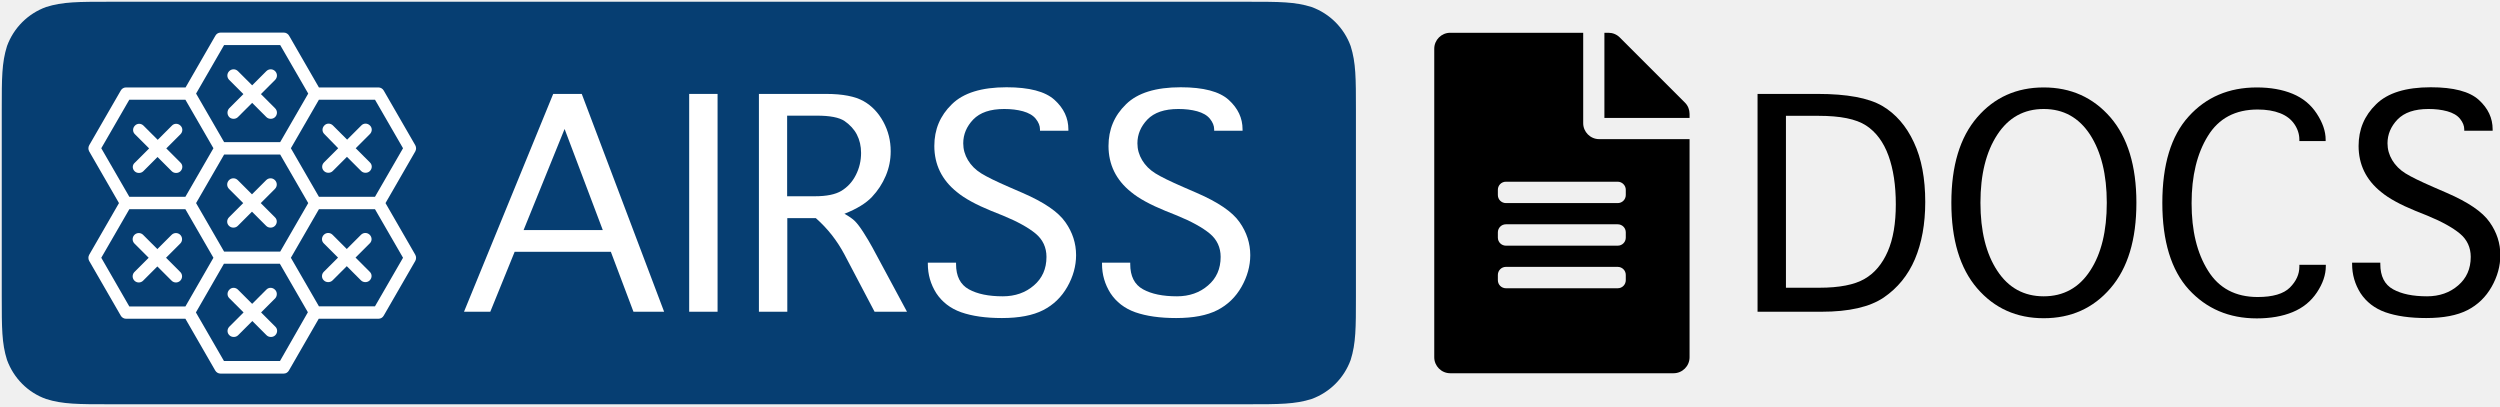
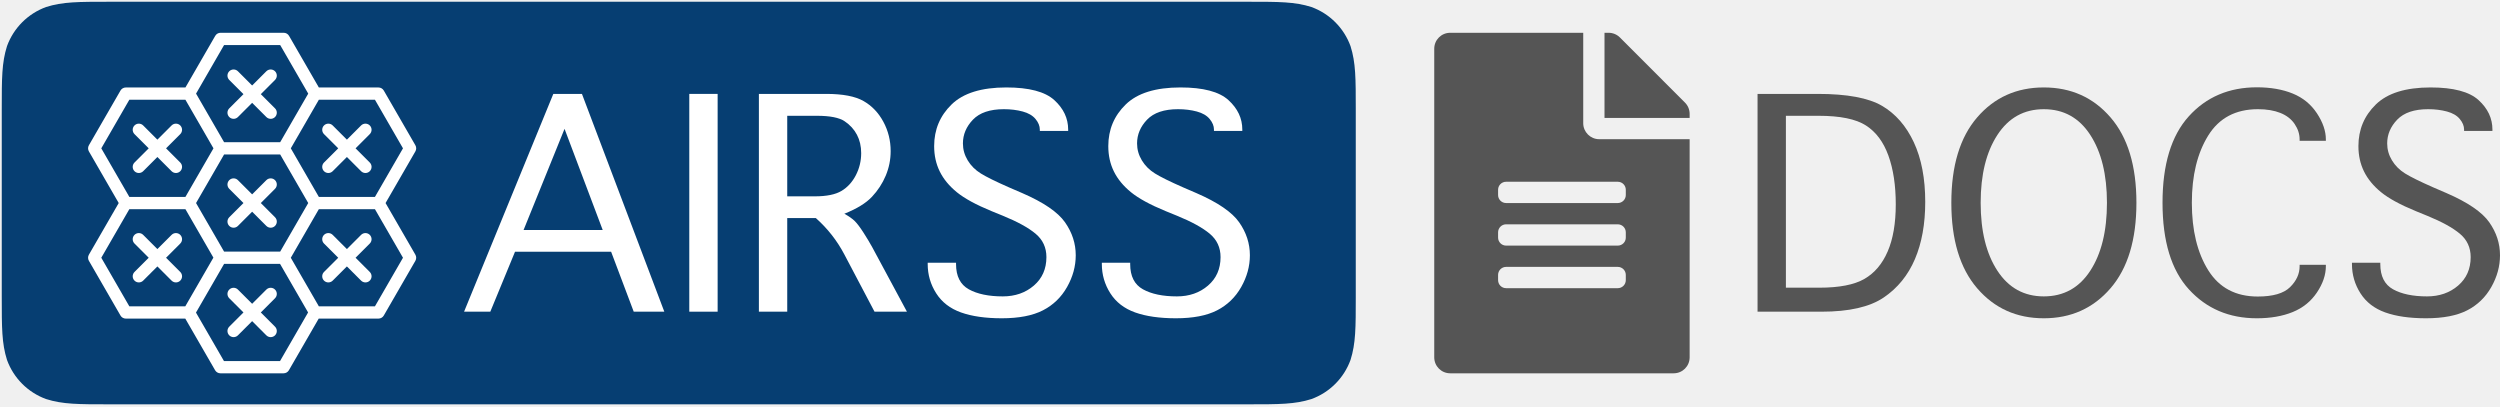
- <svg xmlns="http://www.w3.org/2000/svg" xmlns:xlink="http://www.w3.org/1999/xlink" version="1.1" id="Layer_1" x="0px" y="0px" viewBox="0 0 1426.7 231.7" style="enable-background:new 0 0 1426.7 231.7;" xml:space="preserve" shape-rendering="geometricPrecision">
+ <svg xmlns="http://www.w3.org/2000/svg" xmlns:xlink="http://www.w3.org/1999/xlink" version="1.1" id="Layer_1" x="0px" y="0px" viewBox="0 0 1426.67 231.736" style="enable-background:new 0 0 1426.67 231.736;" xml:space="preserve">
  <style type="text/css">
	.st0{clip-path:url(#SVGID_2_);fill:#063E72;}
	.st1{fill:#FFFFFF;}
- 	.st2{fill:none;stroke:#FFFFFF;stroke-width:7;stroke-linecap:round;stroke-linejoin:round;stroke-miterlimit:10;}
+ 	.st2{fill:#555555;}
</style>
  <g>
    <defs>
-       <rect id="SVGID_1_" width="774.7" height="231.7" />
+       <rect id="SVGID_1_" width="774.695" height="231.736" />
    </defs>
    <clipPath id="SVGID_2_">
      <use xlink:href="#SVGID_1_" style="overflow:visible;" />
    </clipPath>
-     <path class="st0" d="M62.3,1h650.2c17.6,0,26.5,0,36,3c10.4,3.8,18.5,11.9,22.3,22.3c3,9.5,3,18.4,3,36.2v106.9c0,17.6,0,26.5-3,36   c-3.8,10.4-11.9,18.5-22.3,22.3c-9.5,3-18.4,3-36.2,3H62.3c-17.6,0-26.5,0-36-3C15.9,224,7.8,215.8,4,205.4C1,196,1,187,1,169.2   V62.3c0-17.6,0-26.5,3-36C7.8,15.9,15.9,7.8,26.3,4c9.5-3,18.4-3,36.2-3H62.3z" />
+     <path class="st0" d="M62.266,1h650.163c17.565,0,26.484,0,35.957,3.002   c10.367,3.773,18.534,11.94,22.307,22.307   c3.002,9.473,3.002,18.392,3.002,36.229v106.931c0,17.565,0,26.483-3.002,35.957   c-3.773,10.367-11.94,18.534-22.307,22.307   c-9.473,3.002-18.392,3.002-36.229,3.002H62.266c-17.565,0-26.483,0-35.957-3.002   c-10.367-3.773-18.533-11.94-22.307-22.307C1,195.953,1,187.034,1,169.197V62.266   c0-17.565,0-26.483,3.002-35.957C7.776,15.942,15.942,7.776,26.309,4.002   c9.474-3.002,18.392-3.002,36.229-3.002H62.266z" />
  </g>
+   <path class="st1" d="M279.805,177.868h-14.975l50.93-124.281h16.336l47.006,124.281h-17.457  l-12.893-34.193h-54.854L279.805,177.868z M298.783,131.262h45.164l-21.781-57.736  L298.783,131.262z" />
+   <path class="st1" d="M409.531,177.868h-16.176v-124.281h16.176V177.868z" />
+   <path class="st1" d="M449.25,177.868h-16.176v-124.281h38.438  c9.449,0,16.549,1.361,21.301,4.084c4.751,2.723,8.515,6.66,11.291,11.812  c2.775,5.152,4.164,10.744,4.164,16.776c0,4.858-0.935,9.517-2.803,13.974  c-1.869,4.458-4.498,8.488-7.888,12.092c-3.391,3.604-8.636,6.82-15.735,9.649  c2.669,1.495,4.671,2.91,6.006,4.244c1.334,1.335,2.963,3.497,4.885,6.486  c1.922,2.99,3.604,5.793,5.045,8.408l19.779,36.756h-18.498l-17.217-32.672  c-4.164-7.9-9.583-14.814-16.256-20.74H449.25V177.868z M449.25,112.044h15.775  c6.673,0,11.731-1.027,15.175-3.083c3.443-2.055,6.179-5.045,8.208-8.969  c2.028-3.924,3.043-8.128,3.043-12.612c0-3.896-0.801-7.38-2.402-10.45  c-1.602-3.069-3.951-5.646-7.047-7.728c-3.097-2.082-8.355-3.123-15.775-3.123  H449.25V112.044z" />
+   <path class="st1" d="M529.408,149.921h16.176v0.801c0,6.887,2.429,11.679,7.287,14.374  c4.857,2.696,11.317,4.044,19.379,4.044c7.047,0,12.959-2.055,17.737-6.166  c4.777-4.11,7.167-9.529,7.167-16.256c0-5.445-2.056-9.89-6.166-13.333  c-4.111-3.443-10.357-6.873-18.738-10.29l-6.486-2.643  c-8.809-3.63-15.389-7.22-19.739-10.771c-4.352-3.55-7.595-7.487-9.729-11.812  c-2.136-4.324-3.203-9.155-3.203-14.494c0-9.396,3.323-17.323,9.97-23.783  c6.646-6.459,17.043-9.689,31.19-9.689c12.973,0,22.102,2.402,27.387,7.207  s7.928,10.41,7.928,16.816v0.801H593.391v-0.801c0-2.028-0.814-4.03-2.442-6.006  c-1.629-1.975-4.071-3.403-7.327-4.284c-3.257-0.881-6.834-1.321-10.73-1.321  c-7.955,0-13.841,1.989-17.657,5.966c-3.817,3.978-5.726,8.502-5.726,13.573  c0,3.417,0.907,6.634,2.723,9.649c1.814,3.017,4.311,5.513,7.487,7.487  c3.176,1.976,8.528,4.618,16.056,7.928l7.607,3.283  c12.172,5.285,20.3,10.838,24.384,16.656c4.084,5.819,6.126,12.092,6.126,18.818  c0,6.246-1.655,12.292-4.965,18.138c-3.311,5.846-7.901,10.277-13.773,13.293  c-5.873,3.016-13.693,4.524-23.463,4.524c-9.289,0-17.044-1.108-23.263-3.323  c-6.22-2.215-10.944-5.858-14.174-10.931c-3.23-5.071-4.845-10.623-4.845-16.656  V149.921z" />
+   <path class="st1" d="M628.785,149.921h16.176v0.801c0,6.887,2.429,11.679,7.287,14.374  c4.857,2.696,11.317,4.044,19.379,4.044c7.047,0,12.959-2.055,17.737-6.166  c4.777-4.11,7.167-9.529,7.167-16.256c0-5.445-2.056-9.89-6.166-13.333  c-4.111-3.443-10.357-6.873-18.738-10.29l-6.486-2.643  c-8.809-3.63-15.389-7.22-19.739-10.771c-4.352-3.55-7.595-7.487-9.729-11.812  c-2.136-4.324-3.203-9.155-3.203-14.494c0-9.396,3.323-17.323,9.97-23.783  c6.646-6.459,17.043-9.689,31.19-9.689c12.973,0,22.102,2.402,27.387,7.207  s7.928,10.41,7.928,16.816v0.801h-16.176v-0.801c0-2.028-0.814-4.03-2.442-6.006  c-1.629-1.975-4.071-3.403-7.327-4.284c-3.257-0.881-6.834-1.321-10.73-1.321  c-7.955,0-13.841,1.989-17.657,5.966c-3.817,3.978-5.726,8.502-5.726,13.573  c0,3.417,0.907,6.634,2.723,9.649c1.814,3.017,4.311,5.513,7.487,7.487  c3.176,1.976,8.528,4.618,16.056,7.928l7.607,3.283  c12.172,5.285,20.3,10.838,24.384,16.656c4.084,5.819,6.126,12.092,6.126,18.818  c0,6.246-1.655,12.292-4.965,18.138c-3.311,5.846-7.901,10.277-13.773,13.293  c-5.873,3.016-13.693,4.524-23.463,4.524c-9.289,0-17.044-1.108-23.263-3.323  c-6.22-2.215-10.944-5.858-14.174-10.931c-3.23-5.071-4.845-10.623-4.845-16.656  V149.921z" />
+   <path class="st1" d="M94.763,147.089l8.109-8.108c1.367-1.367,1.367-3.583,0-4.95  c-1.367-1.366-3.583-1.366-4.95,0l-8.108,8.109l-8.108-8.109  c-1.367-1.366-3.583-1.366-4.95,0c-1.367,1.367-1.367,3.583,0,4.95l8.109,8.108  l-8.109,8.109c-1.367,1.366-1.367,3.583,0,4.949  c0.684,0.684,1.58,1.025,2.475,1.025s1.792-0.342,2.475-1.025l8.108-8.108  l8.108,8.108c0.684,0.684,1.58,1.025,2.475,1.025s1.792-0.342,2.475-1.025  c1.367-1.366,1.367-3.583,0-4.949L94.763,147.089z" />
+   <path class="st1" d="M220.028,115.868l17.016-29.471c0.625-1.083,0.625-2.417,0-3.5l-18.026-31.222  c-0.625-1.083-1.781-1.75-3.031-1.75h-34.027l-17.015-29.471  c-0.625-1.083-1.781-1.75-3.031-1.75h-36.051c-1.25,0-2.406,0.667-3.031,1.75  l-17.016,29.471H71.788c-1.25,0-2.406,0.667-3.031,1.75L50.731,82.897  c-0.625,1.083-0.625,2.417,0,3.5l17.016,29.471l-17.016,29.472c-0.625,1.083-0.625,2.417,0,3.5  l18.026,31.221c0.625,1.083,1.781,1.75,3.031,1.75h33.948l17.015,29.472  c0.625,1.083,1.781,1.75,3.031,1.75h36.051c1.25,0,2.406-0.667,3.031-1.75l17.016-29.472  h34.106c1.25,0,2.406-0.667,3.031-1.75l18.026-31.221c0.625-1.083,0.625-2.417,0-3.5  L220.028,115.868z M229.971,84.647l-16.005,27.721h-32.006l-16.005-27.721  l16.005-27.722h32.006L229.971,84.647z M127.885,143.589l-16.005-27.722l16.005-27.721  h32.004l16.005,27.721l-16.005,27.722H127.885z M127.882,25.704h32.01l16.003,27.718  l-16.006,27.725h-32.004l-16.006-27.724L127.882,25.704z M73.808,56.925h32.007  l16.005,27.722l-16.005,27.721h-32.007L57.803,84.647L73.808,56.925z M57.803,147.089  l16.005-27.722h32.007l15.965,27.653l-16.044,27.79H73.808L57.803,147.089z   M159.813,206.032h-32.01l-15.964-27.651l16.046-27.792h31.928l16.005,27.721  L159.813,206.032z M213.966,174.81h-32.01l-16.003-27.718l16.006-27.725h32.006  l16.005,27.722L213.966,174.81z" />
+   <path class="st1" d="M130.829,66.788c0.684,0.683,1.58,1.025,2.475,1.025  s1.792-0.342,2.475-1.025l8.108-8.108l8.108,8.108  c0.684,0.683,1.58,1.025,2.475,1.025s1.792-0.342,2.475-1.025  c1.367-1.367,1.367-3.583,0-4.95l-8.108-8.108l8.108-8.108  c1.367-1.367,1.367-3.583,0-4.95c-1.367-1.366-3.583-1.366-4.95,0l-8.108,8.108  l-8.108-8.108c-1.367-1.366-3.583-1.366-4.95,0c-1.367,1.367-1.367,3.583,0,4.95  l8.108,8.108l-8.108,8.108C129.462,63.205,129.462,65.421,130.829,66.788z" />
+   <path class="st1" d="M148.837,115.868l8.108-8.108c1.367-1.367,1.367-3.583,0-4.95  c-1.367-1.366-3.583-1.366-4.95,0l-8.108,8.108l-8.108-8.108  c-1.367-1.366-3.583-1.366-4.95,0c-1.367,1.367-1.367,3.583,0,4.95l8.108,8.108  l-8.108,8.109c-1.367,1.366-1.367,3.583,0,4.949  c0.684,0.684,1.58,1.025,2.475,1.025s1.792-0.342,2.475-1.025l8.108-8.108  l8.108,8.108c0.684,0.684,1.58,1.025,2.475,1.025s1.792-0.342,2.475-1.025  c1.367-1.366,1.367-3.583,0-4.949L148.837,115.868z" />
+   <path class="st1" d="M156.945,165.253c-1.366-1.367-3.583-1.367-4.95,0l-8.108,8.108  l-8.108-8.108c-1.366-1.366-3.583-1.367-4.95,0  c-1.367,1.366-1.367,3.583-0,4.949l8.109,8.109l-8.109,8.109  c-1.367,1.366-1.367,3.583,0,4.949c0.683,0.684,1.579,1.025,2.475,1.025  s1.792-0.342,2.475-1.025l8.108-8.108l8.108,8.108  c0.684,0.684,1.579,1.025,2.475,1.025c0.896,0,1.792-0.342,2.475-1.025  c1.367-1.366,1.367-3.583,0-4.949l-8.109-8.109l8.109-8.109  C158.313,168.836,158.313,166.619,156.945,165.253z" />
+   <path class="st1" d="M211.02,134.031c-1.367-1.367-3.583-1.367-4.95,0l-8.108,8.108  l-8.108-8.108c-1.367-1.367-3.583-1.367-4.95,0c-1.367,1.366-1.367,3.583,0,4.949  l8.109,8.109l-8.109,8.109c-1.367,1.366-1.367,3.583,0,4.949  c0.684,0.684,1.58,1.025,2.475,1.025s1.792-0.342,2.475-1.025l8.108-8.108  l8.108,8.108c0.684,0.684,1.58,1.025,2.475,1.025s1.792-0.342,2.475-1.025  c1.367-1.366,1.367-3.583,0-4.949l-8.109-8.109l8.109-8.109  C212.386,137.614,212.386,135.397,211.02,134.031z" />
+   <path class="st1" d="M193.011,84.646l-8.108,8.108c-1.367,1.367-1.367,3.583-0,4.95  c0.684,0.684,1.579,1.025,2.475,1.025c0.896,0,1.792-0.342,2.475-1.025  l8.109-8.109l8.109,8.109c0.683,0.683,1.579,1.025,2.475,1.025  s1.792-0.342,2.475-1.025c1.367-1.367,1.367-3.583-0-4.95l-8.108-8.108  l8.108-8.108c1.367-1.367,1.367-3.583,0-4.95  c-1.366-1.367-3.583-1.366-4.95-0l-8.109,8.109l-8.109-8.109  c-1.366-1.366-3.583-1.367-4.95,0c-1.367,1.367-1.367,3.583,0,4.95  L193.011,84.646z" />
+   <path class="st1" d="M76.754,97.704c0.684,0.684,1.579,1.025,2.475,1.025  c0.896,0,1.792-0.342,2.475-1.025l8.109-8.109l8.109,8.109  c0.683,0.683,1.579,1.025,2.475,1.025s1.792-0.342,2.475-1.025  c1.367-1.367,1.367-3.583-0-4.95l-8.108-8.108l8.108-8.108  c1.367-1.367,1.367-3.583,0-4.95c-1.366-1.367-3.583-1.366-4.95-0  l-8.109,8.109l-8.109-8.109c-1.366-1.366-3.583-1.367-4.95,0  c-1.367,1.367-1.367,3.583,0,4.95l8.108,8.108l-8.108,8.108  C75.388,94.122,75.388,96.338,76.754,97.704z" />
+   <path class="st2" d="M1002.977,177.868v-124.281h34.353c16.709,0,28.935,2.27,36.676,6.807  c7.74,4.538,13.786,11.465,18.138,20.78c4.351,9.316,6.526,20.674,6.526,34.073  c0,12.546-1.962,23.423-5.886,32.632s-9.863,16.51-17.817,21.901  c-7.955,5.393-19.753,8.088-35.395,8.088H1002.977z M1019.152,164.175h19.059  c11.371,0,19.952-1.668,25.745-5.005c5.792-3.336,10.223-8.568,13.293-15.695  c3.069-7.127,4.604-16.082,4.604-26.866c0-10.783-1.401-20.06-4.204-27.827  s-7.074-13.493-12.812-17.177c-5.739-3.684-14.748-5.525-27.026-5.525h-18.658  V164.175z" />
+   <path class="st2" d="M1166.336,181.632c-15.535,0-28.215-5.712-38.037-17.137  c-9.823-11.424-14.734-27.68-14.734-48.768c0-21.087,4.911-37.329,14.734-48.728  c9.822-11.397,22.502-17.097,38.037-17.097S1194.563,55.603,1204.413,67  c9.85,11.398,14.774,27.641,14.774,48.728c0,21.088-4.925,37.344-14.774,48.768  C1194.563,175.92,1181.871,181.632,1166.336,181.632z M1166.336,169.14  c11.317,0,20.152-4.871,26.506-14.614c6.353-9.742,9.529-22.675,9.529-38.798  c0-16.068-3.177-28.988-9.529-38.758c-6.354-9.77-15.188-14.654-26.506-14.654  c-11.265,0-20.087,4.885-26.466,14.654c-6.38,9.77-9.569,22.689-9.569,38.758  c0,16.123,3.189,29.056,9.569,38.798  C1146.249,164.269,1155.071,169.14,1166.336,169.14z" />
+   <path class="st2" d="M1312.318,151.122h14.975v0.801c0,4.912-1.695,9.903-5.085,14.975  c-3.391,5.072-7.995,8.796-13.813,11.171c-5.819,2.375-12.652,3.563-20.5,3.563  c-15.803,0-28.722-5.498-38.758-16.496c-10.037-10.997-15.055-27.467-15.055-49.408  c0-21.834,4.991-38.277,14.975-49.328c9.982-11.051,22.955-16.576,38.918-16.576  c7.794,0,14.601,1.188,20.42,3.563c5.818,2.376,10.423,6.14,13.813,11.291  c3.39,5.152,5.085,10.104,5.085,14.854v0.801h-14.975v-0.801  c0-3.043-0.948-5.966-2.843-8.769c-1.896-2.803-4.618-4.911-8.168-6.326  c-3.551-1.414-7.808-2.122-12.772-2.122c-12.706,0-22.169,5.019-28.388,15.055  c-6.22,10.037-9.329,22.822-9.329,38.357c0,15.695,3.123,28.535,9.369,38.518  c6.246,9.983,15.668,14.975,28.268,14.975c8.648,0,14.787-1.788,18.418-5.365  c3.63-3.576,5.445-7.554,5.445-11.932V151.122z" />
+   <path class="st2" d="M1342.188,149.921h16.176v0.801c0,6.887,2.429,11.679,7.287,14.374  c4.857,2.696,11.317,4.044,19.379,4.044c7.047,0,12.959-2.055,17.737-6.166  c4.777-4.11,7.167-9.529,7.167-16.256c0-5.445-2.056-9.89-6.166-13.333  c-4.111-3.443-10.357-6.873-18.738-10.29l-6.486-2.643  c-8.809-3.63-15.389-7.22-19.739-10.771c-4.352-3.55-7.595-7.487-9.729-11.812  c-2.136-4.324-3.203-9.155-3.203-14.494c0-9.396,3.323-17.323,9.97-23.783  c6.646-6.459,17.043-9.689,31.19-9.689c12.973,0,22.102,2.402,27.387,7.207  s7.928,10.41,7.928,16.816v0.801h-16.176v-0.801c0-2.028-0.814-4.03-2.442-6.006  c-1.629-1.975-4.071-3.403-7.327-4.284c-3.257-0.881-6.834-1.321-10.73-1.321  c-7.955,0-13.841,1.989-17.657,5.966c-3.817,3.978-5.726,8.502-5.726,13.573  c0,3.417,0.907,6.634,2.723,9.649c1.814,3.017,4.311,5.513,7.487,7.487  c3.176,1.976,8.528,4.618,16.056,7.928l7.607,3.283  c12.172,5.285,20.3,10.838,24.384,16.656c4.084,5.819,6.126,12.092,6.126,18.818  c0,6.246-1.655,12.292-4.965,18.138c-3.311,5.846-7.901,10.277-13.773,13.293  c-5.873,3.016-13.693,4.524-23.463,4.524c-9.289,0-17.044-1.108-23.263-3.323  c-6.22-2.215-10.944-5.858-14.174-10.931c-3.23-5.071-4.845-10.623-4.845-16.656  V149.921z" />
+   <path class="st2" d="M964.224,64.971v2.315h-48.582V18.704h2.315  c2.429,0,4.744,0.949,6.452,2.657l37.158,37.196  C963.275,60.264,964.224,62.579,964.224,64.971z" />
  <g>
-     <path class="st1" d="M279.8,177.9h-15l50.9-124.3h16.3l47,124.3h-17.5l-12.9-34.2h-54.9L279.8,177.9z M298.8,131.3h45.2l-21.8-57.7   L298.8,131.3z" />
-     <path class="st1" d="M409.5,177.9h-16.2V53.6h16.2V177.9z" />
-     <path class="st1" d="M449.3,177.9h-16.2V53.6h38.4c9.4,0,16.5,1.4,21.3,4.1c4.8,2.7,8.5,6.7,11.3,11.8c2.8,5.2,4.2,10.7,4.2,16.8   c0,4.9-0.9,9.5-2.8,14c-1.9,4.5-4.5,8.5-7.9,12.1c-3.4,3.6-8.6,6.8-15.7,9.6c2.7,1.5,4.7,2.9,6,4.2c1.3,1.3,3,3.5,4.9,6.5   c1.9,3,3.6,5.8,5,8.4l19.8,36.8h-18.5l-17.2-32.7c-4.2-7.9-9.6-14.8-16.3-20.7h-16.3V177.9z M449.3,112H465c6.7,0,11.7-1,15.2-3.1   c3.4-2.1,6.2-5,8.2-9c2-3.9,3-8.1,3-12.6c0-3.9-0.8-7.4-2.4-10.5c-1.6-3.1-4-5.6-7-7.7c-3.1-2.1-8.4-3.1-15.8-3.1h-17V112z" />
-     <path class="st1" d="M529.4,149.9h16.2v0.8c0,6.9,2.4,11.7,7.3,14.4c4.9,2.7,11.3,4,19.4,4c7,0,13-2.1,17.7-6.2   c4.8-4.1,7.2-9.5,7.2-16.3c0-5.4-2.1-9.9-6.2-13.3c-4.1-3.4-10.4-6.9-18.7-10.3l-6.5-2.6c-8.8-3.6-15.4-7.2-19.7-10.8   c-4.4-3.5-7.6-7.5-9.7-11.8c-2.1-4.3-3.2-9.2-3.2-14.5c0-9.4,3.3-17.3,10-23.8c6.6-6.5,17-9.7,31.2-9.7c13,0,22.1,2.4,27.4,7.2   s7.9,10.4,7.9,16.8v0.8h-16.2v-0.8c0-2-0.8-4-2.4-6c-1.6-2-4.1-3.4-7.3-4.3c-3.3-0.9-6.8-1.3-10.7-1.3c-8,0-13.8,2-17.7,6   c-3.8,4-5.7,8.5-5.7,13.6c0,3.4,0.9,6.6,2.7,9.6c1.8,3,4.3,5.5,7.5,7.5c3.2,2,8.5,4.6,16.1,7.9l7.6,3.3   c12.2,5.3,20.3,10.8,24.4,16.7c4.1,5.8,6.1,12.1,6.1,18.8c0,6.2-1.7,12.3-5,18.1c-3.3,5.8-7.9,10.3-13.8,13.3   c-5.9,3-13.7,4.5-23.5,4.5c-9.3,0-17-1.1-23.3-3.3c-6.2-2.2-10.9-5.9-14.2-10.9c-3.2-5.1-4.8-10.6-4.8-16.7V149.9z" />
-     <path class="st1" d="M628.8,149.9H645v0.8c0,6.9,2.4,11.7,7.3,14.4c4.9,2.7,11.3,4,19.4,4c7,0,13-2.1,17.7-6.2   c4.8-4.1,7.2-9.5,7.2-16.3c0-5.4-2.1-9.9-6.2-13.3c-4.1-3.4-10.4-6.9-18.7-10.3l-6.5-2.6c-8.8-3.6-15.4-7.2-19.7-10.8   c-4.4-3.5-7.6-7.5-9.7-11.8c-2.1-4.3-3.2-9.2-3.2-14.5c0-9.4,3.3-17.3,10-23.8c6.6-6.5,17-9.7,31.2-9.7c13,0,22.1,2.4,27.4,7.2   s7.9,10.4,7.9,16.8v0.8h-16.2v-0.8c0-2-0.8-4-2.4-6c-1.6-2-4.1-3.4-7.3-4.3c-3.3-0.9-6.8-1.3-10.7-1.3c-8,0-13.8,2-17.7,6   c-3.8,4-5.7,8.5-5.7,13.6c0,3.4,0.9,6.6,2.7,9.6c1.8,3,4.3,5.5,7.5,7.5c3.2,2,8.5,4.6,16.1,7.9l7.6,3.3   c12.2,5.3,20.3,10.8,24.4,16.7c4.1,5.8,6.1,12.1,6.1,18.8c0,6.2-1.7,12.3-5,18.1c-3.3,5.8-7.9,10.3-13.8,13.3   c-5.9,3-13.7,4.5-23.5,4.5c-9.3,0-17-1.1-23.3-3.3c-6.2-2.2-10.9-5.9-14.2-10.9c-3.2-5.1-4.8-10.6-4.8-16.7V149.9z" />
+     <g>
+       <path class="st2" d="M912.605,79.431c-5.01,0-9.109-4.099-9.109-9.109V18.704H827.587    c-5.048,0-9.109,4.061-9.109,9.109v176.11c0,5.048,4.061,9.109,9.109,9.109    h127.528c5.048,0,9.109-4.061,9.109-9.109V79.431H912.605z M927.787,159.895    c0,2.505-2.05,4.555-4.555,4.555h-63.764c-2.505,0-4.555-2.05-4.555-4.555    v-3.036c0-2.505,2.05-4.555,4.555-4.555h63.764c2.505,0,4.555,2.05,4.555,4.555    V159.895z M927.787,135.604c0,2.505-2.05,4.555-4.555,4.555h-63.764    c-2.505,0-4.555-2.05-4.555-4.555v-3.036c0-2.505,2.05-4.555,4.555-4.555h63.764    c2.505,0,4.555,2.05,4.555,4.555V135.604z M927.787,111.313    c0,2.505-2.05,4.555-4.555,4.555h-63.764c-2.505,0-4.555-2.05-4.555-4.555    v-3.036c0-2.505,2.05-4.555,4.555-4.555h63.764c2.505,0,4.555,2.05,4.555,4.555    V111.313z" />
+     </g>
  </g>
-   <g>
-     <line class="st2" x1="79.2" y1="136.5" x2="100.4" y2="157.7" />
-     <line class="st2" x1="100.4" y1="136.5" x2="79.2" y2="157.7" />
-   </g>
-   <g>
-     <path class="st1" d="M220,115.9l17-29.5c0.6-1.1,0.6-2.4,0-3.5l-18-31.2c-0.6-1.1-1.8-1.8-3-1.8h-34l-17-29.5   c-0.6-1.1-1.8-1.8-3-1.8h-36.1c-1.3,0-2.4,0.7-3,1.8l-17,29.5h-34c-1.3,0-2.4,0.7-3,1.8l-18,31.2c-0.6,1.1-0.6,2.4,0,3.5l17,29.5   l-17,29.5c-0.6,1.1-0.6,2.4,0,3.5l18,31.2c0.6,1.1,1.8,1.8,3,1.8h33.9l17,29.5c0.6,1.1,1.8,1.8,3,1.8h36.1c1.3,0,2.4-0.7,3-1.8   l17-29.5H216c1.3,0,2.4-0.7,3-1.8l18-31.2c0.6-1.1,0.6-2.4,0-3.5L220,115.9z M230,84.6l-16,27.7h-32l-16-27.7l16-27.7h32L230,84.6z    M127.9,143.6l-16-27.7l16-27.7h32l16,27.7l-16,27.7H127.9z M127.9,25.7h32l16,27.7l-16,27.7h-32l-16-27.7L127.9,25.7z M73.8,56.9   h32l16,27.7l-16,27.7h-32l-16-27.7L73.8,56.9z M57.8,147.1l16-27.7h32l16,27.7l-16,27.8H73.8L57.8,147.1z M159.8,206h-32l-16-27.7   l16-27.8h31.9l16,27.7L159.8,206z M214,174.8h-32l-16-27.7l16-27.7h32l16,27.7L214,174.8z" />
-     <path class="st1" d="M130.8,66.8c0.7,0.7,1.6,1,2.5,1s1.8-0.3,2.5-1l8.1-8.1l8.1,8.1c0.7,0.7,1.6,1,2.5,1s1.8-0.3,2.5-1   c1.4-1.4,1.4-3.6,0-5l-8.1-8.1l8.1-8.1c1.4-1.4,1.4-3.6,0-5c-1.4-1.4-3.6-1.4-5,0l-8.1,8.1l-8.1-8.1c-1.4-1.4-3.6-1.4-5,0   c-1.4,1.4-1.4,3.6,0,5l8.1,8.1l-8.1,8.1C129.5,63.2,129.5,65.4,130.8,66.8z" />
-     <path class="st1" d="M148.8,115.9l8.1-8.1c1.4-1.4,1.4-3.6,0-5c-1.4-1.4-3.6-1.4-5,0l-8.1,8.1l-8.1-8.1c-1.4-1.4-3.6-1.4-5,0   c-1.4,1.4-1.4,3.6,0,5l8.1,8.1l-8.1,8.1c-1.4,1.4-1.4,3.6,0,4.9c0.7,0.7,1.6,1,2.5,1s1.8-0.3,2.5-1l8.1-8.1l8.1,8.1   c0.7,0.7,1.6,1,2.5,1s1.8-0.3,2.5-1c1.4-1.4,1.4-3.6,0-4.9L148.8,115.9z" />
-     <path class="st1" d="M156.9,165.3c-1.4-1.4-3.6-1.4-4.9,0l-8.1,8.1l-8.1-8.1c-1.4-1.4-3.6-1.4-4.9,0c-1.4,1.4-1.4,3.6,0,4.9   l8.1,8.1l-8.1,8.1c-1.4,1.4-1.4,3.6,0,4.9c0.7,0.7,1.6,1,2.5,1s1.8-0.3,2.5-1l8.1-8.1l8.1,8.1c0.7,0.7,1.6,1,2.5,1   c0.9,0,1.8-0.3,2.5-1c1.4-1.4,1.4-3.6,0-4.9l-8.1-8.1l8.1-8.1C158.3,168.8,158.3,166.6,156.9,165.3z" />
-     <path class="st1" d="M211,134c-1.4-1.4-3.6-1.4-5,0l-8.1,8.1l-8.1-8.1c-1.4-1.4-3.6-1.4-5,0c-1.4,1.4-1.4,3.6,0,4.9l8.1,8.1   l-8.1,8.1c-1.4,1.4-1.4,3.6,0,4.9c0.7,0.7,1.6,1,2.5,1s1.8-0.3,2.5-1l8.1-8.1l8.1,8.1c0.7,0.7,1.6,1,2.5,1s1.8-0.3,2.5-1   c1.4-1.4,1.4-3.6,0-4.9l-8.1-8.1l8.1-8.1C212.4,137.6,212.4,135.4,211,134z" />
-     <path class="st1" d="M193,84.6l-8.1,8.1c-1.4,1.4-1.4,3.6,0,4.9c0.7,0.7,1.6,1,2.5,1c0.9,0,1.8-0.3,2.5-1l8.1-8.1l8.1,8.1   c0.7,0.7,1.6,1,2.5,1s1.8-0.3,2.5-1c1.4-1.4,1.4-3.6,0-4.9l-8.1-8.1l8.1-8.1c1.4-1.4,1.4-3.6,0-4.9c-1.4-1.4-3.6-1.4-4.9,0   l-8.1,8.1l-8.1-8.1c-1.4-1.4-3.6-1.4-4.9,0c-1.4,1.4-1.4,3.6,0,4.9L193,84.6z" />
-     <path class="st1" d="M76.8,97.7c0.7,0.7,1.6,1,2.5,1c0.9,0,1.8-0.3,2.5-1l8.1-8.1l8.1,8.1c0.7,0.7,1.6,1,2.5,1s1.8-0.3,2.5-1   c1.4-1.4,1.4-3.6,0-4.9l-8.1-8.1l8.1-8.1c1.4-1.4,1.4-3.6,0-4.9c-1.4-1.4-3.6-1.4-4.9,0l-8.1,8.1l-8.1-8.1c-1.4-1.4-3.6-1.4-4.9,0   c-1.4,1.4-1.4,3.6,0,4.9l8.1,8.1l-8.1,8.1C75.4,94.1,75.4,96.3,76.8,97.7z" />
-   </g>
-   <g>
-     <path d="M1003,177.9V53.6h34.4c16.7,0,28.9,2.3,36.7,6.8c7.7,4.5,13.8,11.5,18.1,20.8c4.4,9.3,6.5,20.7,6.5,34.1   c0,12.5-2,23.4-5.9,32.6s-9.9,16.5-17.8,21.9c-8,5.4-19.8,8.1-35.4,8.1H1003z M1019.2,164.2h19.1c11.4,0,20-1.7,25.7-5   c5.8-3.3,10.2-8.6,13.3-15.7c3.1-7.1,4.6-16.1,4.6-26.9c0-10.8-1.4-20.1-4.2-27.8s-7.1-13.5-12.8-17.2c-5.7-3.7-14.7-5.5-27-5.5   h-18.7V164.2z" />
-     <path d="M1166.3,181.6c-15.5,0-28.2-5.7-38-17.1c-9.8-11.4-14.7-27.7-14.7-48.8c0-21.1,4.9-37.3,14.7-48.7   c9.8-11.4,22.5-17.1,38-17.1s28.2,5.7,38.1,17.1c9.8,11.4,14.8,27.6,14.8,48.7c0,21.1-4.9,37.3-14.8,48.8   C1194.6,175.9,1181.9,181.6,1166.3,181.6z M1166.3,169.1c11.3,0,20.2-4.9,26.5-14.6c6.4-9.7,9.5-22.7,9.5-38.8   c0-16.1-3.2-29-9.5-38.8c-6.4-9.8-15.2-14.7-26.5-14.7c-11.3,0-20.1,4.9-26.5,14.7c-6.4,9.8-9.6,22.7-9.6,38.8   c0,16.1,3.2,29.1,9.6,38.8C1146.2,164.3,1155.1,169.1,1166.3,169.1z" />
-     <path d="M1312.3,151.1h15v0.8c0,4.9-1.7,9.9-5.1,15c-3.4,5.1-8,8.8-13.8,11.2c-5.8,2.4-12.7,3.6-20.5,3.6   c-15.8,0-28.7-5.5-38.8-16.5c-10-11-15.1-27.5-15.1-49.4c0-21.8,5-38.3,15-49.3c10-11.1,23-16.6,38.9-16.6c7.8,0,14.6,1.2,20.4,3.6   c5.8,2.4,10.4,6.1,13.8,11.3c3.4,5.2,5.1,10.1,5.1,14.9v0.8h-15v-0.8c0-3-0.9-6-2.8-8.8c-1.9-2.8-4.6-4.9-8.2-6.3   c-3.6-1.4-7.8-2.1-12.8-2.1c-12.7,0-22.2,5-28.4,15.1c-6.2,10-9.3,22.8-9.3,38.4c0,15.7,3.1,28.5,9.4,38.5c6.2,10,15.7,15,28.3,15   c8.6,0,14.8-1.8,18.4-5.4c3.6-3.6,5.4-7.6,5.4-11.9V151.1z" />
-     <path d="M1342.2,149.9h16.2v0.8c0,6.9,2.4,11.7,7.3,14.4c4.9,2.7,11.3,4,19.4,4c7,0,13-2.1,17.7-6.2c4.8-4.1,7.2-9.5,7.2-16.3   c0-5.4-2.1-9.9-6.2-13.3c-4.1-3.4-10.4-6.9-18.7-10.3l-6.5-2.6c-8.8-3.6-15.4-7.2-19.7-10.8c-4.4-3.5-7.6-7.5-9.7-11.8   c-2.1-4.3-3.2-9.2-3.2-14.5c0-9.4,3.3-17.3,10-23.8c6.6-6.5,17-9.7,31.2-9.7c13,0,22.1,2.4,27.4,7.2s7.9,10.4,7.9,16.8v0.8h-16.2   v-0.8c0-2-0.8-4-2.4-6c-1.6-2-4.1-3.4-7.3-4.3c-3.3-0.9-6.8-1.3-10.7-1.3c-8,0-13.8,2-17.7,6c-3.8,4-5.7,8.5-5.7,13.6   c0,3.4,0.9,6.6,2.7,9.6c1.8,3,4.3,5.5,7.5,7.5c3.2,2,8.5,4.6,16.1,7.9l7.6,3.3c12.2,5.3,20.3,10.8,24.4,16.7   c4.1,5.8,6.1,12.1,6.1,18.8c0,6.2-1.7,12.3-5,18.1c-3.3,5.8-7.9,10.3-13.8,13.3c-5.9,3-13.7,4.5-23.5,4.5c-9.3,0-17-1.1-23.3-3.3   c-6.2-2.2-10.9-5.9-14.2-10.9c-3.2-5.1-4.8-10.6-4.8-16.7V149.9z" />
-   </g>
-   <path d="M903.5,70.3V18.7h-75.9c-5,0-9.1,4.1-9.1,9.1v176.1c0,5,4.1,9.1,9.1,9.1h127.5c5,0,9.1-4.1,9.1-9.1V79.4h-51.6  C907.6,79.4,903.5,75.3,903.5,70.3z M927.8,159.9c0,2.5-2,4.6-4.6,4.6h-63.8c-2.5,0-4.6-2-4.6-4.6v-3c0-2.5,2-4.6,4.6-4.6h63.8  c2.5,0,4.6,2,4.6,4.6V159.9z M927.8,135.6c0,2.5-2,4.6-4.6,4.6h-63.8c-2.5,0-4.6-2-4.6-4.6v-3c0-2.5,2-4.6,4.6-4.6h63.8  c2.5,0,4.6,2,4.6,4.6V135.6z M927.8,108.3v3c0,2.5-2,4.6-4.6,4.6h-63.8c-2.5,0-4.6-2-4.6-4.6v-3c0-2.5,2-4.6,4.6-4.6h63.8  C925.7,103.7,927.8,105.8,927.8,108.3z M964.2,65v2.3h-48.6V18.7h2.3c2.4,0,4.7,0.9,6.5,2.7l37.2,37.2  C963.3,60.3,964.2,62.6,964.2,65z" />
</svg>
